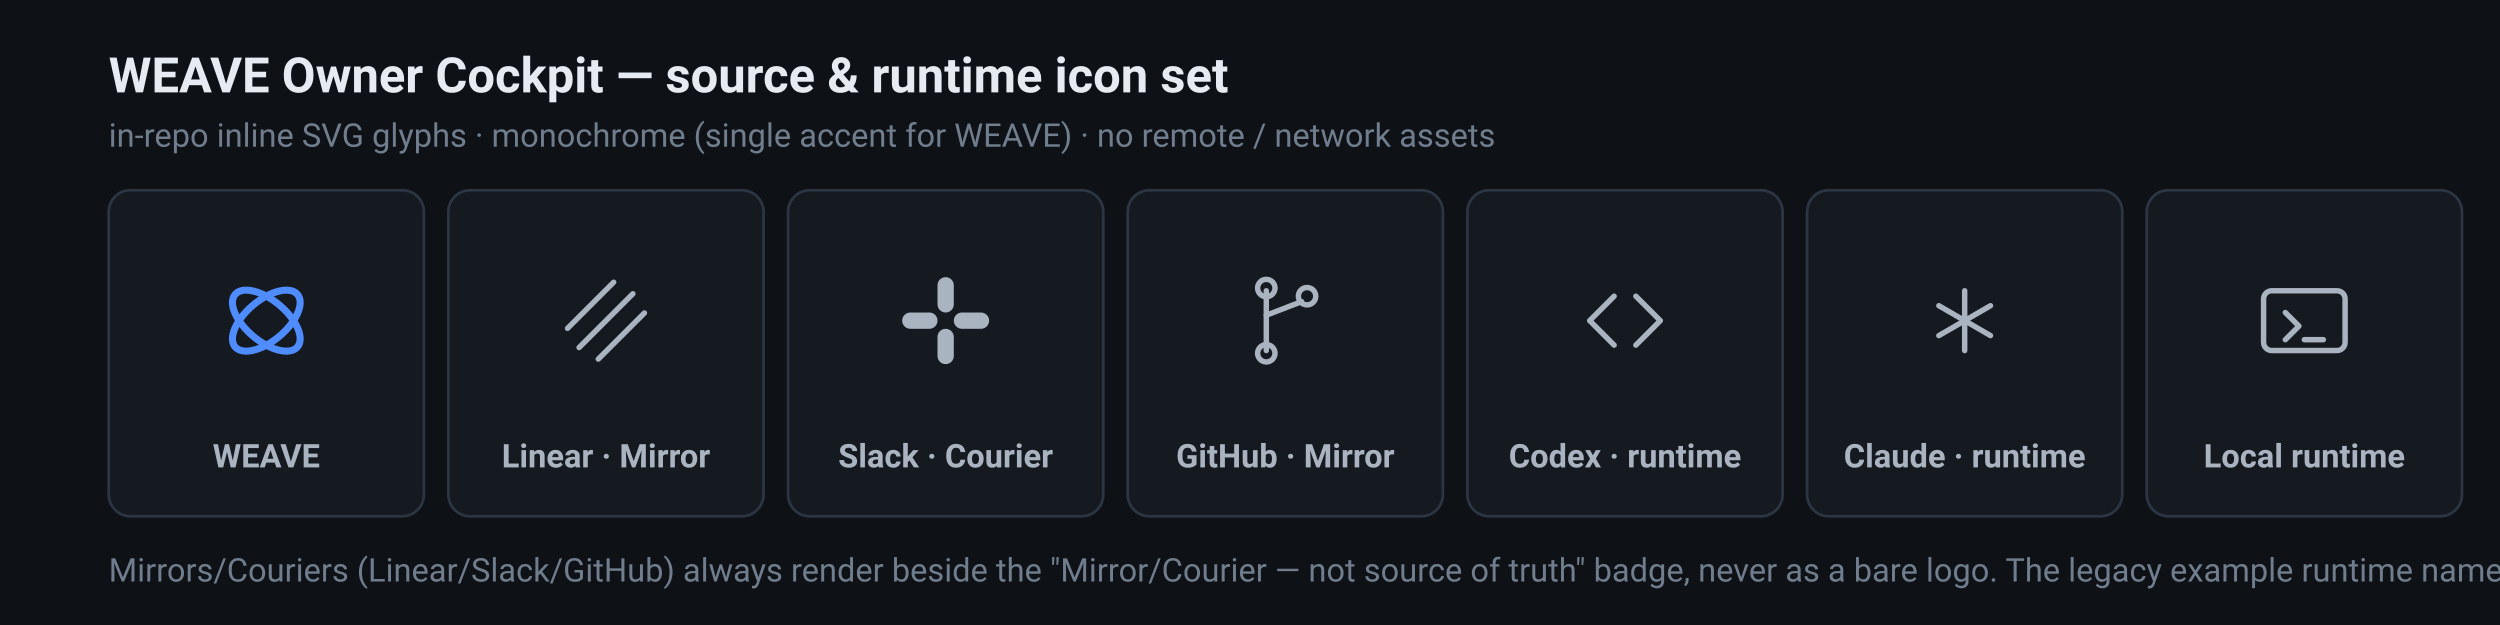
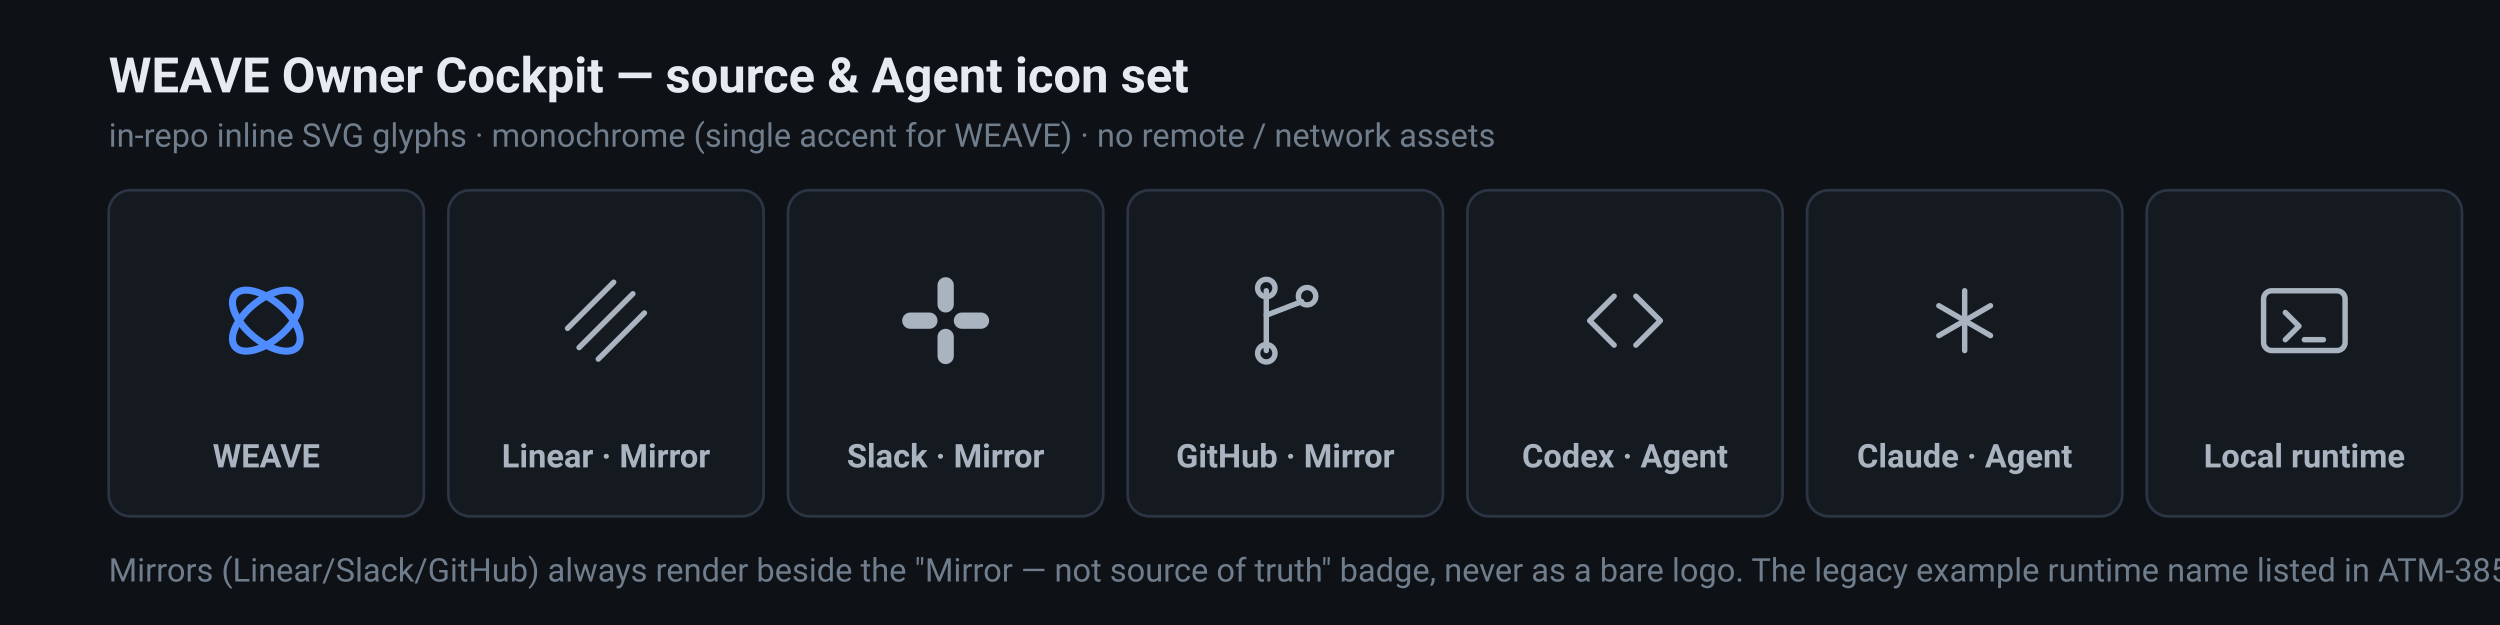
<svg xmlns="http://www.w3.org/2000/svg" viewBox="0 0 920 230" font-family="Segoe UI, Roboto, Arial, sans-serif">
  <style>
    .lbl{fill:#aab4c0;font-size:12px;font-weight:600}
    .ttl{fill:#e6ebf2;font-size:18px;font-weight:700}
    .sub{fill:#6f7d8c;font-size:12px}
    .tile{fill:#151a21;stroke:#2b3543}
    .g{fill:none;stroke:#aab4c0;stroke-width:2;stroke-linecap:round;stroke-linejoin:round}
  </style>
  <rect width="920" height="230" fill="#0e1116" />
-   <text x="40" y="34" class="ttl">WEAVE Owner Cockpit — source &amp; runtime icon set</text>
+   <text x="40" y="34" class="ttl">WEAVE Owner Cockpit — source &amp; Agent icon set</text>
  <text x="40" y="54" class="sub">in-repo inline SVG glyphs · monochrome (single accent for WEAVE) · no remote / network assets</text>
  <rect class="tile" x="40" y="70" width="116" height="120" rx="8" />
  <g transform="translate(98,118)" fill="none" stroke="#4f8cff" stroke-width="2.6" stroke-linecap="round">
    <ellipse cx="0" cy="0" rx="15" ry="7.5" transform="rotate(-40)" />
    <ellipse cx="0" cy="0" rx="15" ry="7.5" transform="rotate(40)" />
  </g>
  <text x="98" y="172" class="lbl" text-anchor="middle">WEAVE</text>
  <rect class="tile" x="165" y="70" width="116" height="120" rx="8" />
  <g transform="translate(223,118) rotate(-45)" class="g" stroke-width="3">
    <line x1="-12" y1="-8" x2="12" y2="-8" />
    <line x1="-14" y1="0" x2="14" y2="0" />
    <line x1="-12" y1="8" x2="12" y2="8" />
  </g>
  <text x="223" y="172" class="lbl" text-anchor="middle">Linear · Mirror</text>
  <rect class="tile" x="290" y="70" width="116" height="120" rx="8" />
  <g transform="translate(348,118)" fill="#aab4c0">
    <rect x="-3" y="-16" width="6" height="13" rx="3" />
    <rect x="3" y="-3" width="13" height="6" rx="3" />
    <rect x="-3" y="3" width="6" height="13" rx="3" />
    <rect x="-16" y="-3" width="13" height="6" rx="3" />
  </g>
-   <text x="348" y="172" class="lbl" text-anchor="middle">Slack · Courier</text>
+   <text x="348" y="172" class="lbl" text-anchor="middle">Slack · Mirror</text>
  <rect class="tile" x="415" y="70" width="116" height="120" rx="8" />
  <g transform="translate(473,118)" class="g">
    <line x1="-7" y1="-11" x2="-7" y2="11" />
    <circle cx="-7" cy="-12" r="3.2" />
    <circle cx="-7" cy="12" r="3.2" />
    <path d="M-7 -2 L6 -7" />
    <circle cx="8" cy="-9" r="3.2" />
  </g>
  <text x="473" y="172" class="lbl" text-anchor="middle">GitHub · Mirror</text>
  <rect class="tile" x="540" y="70" width="116" height="120" rx="8" />
  <g transform="translate(598,118)" class="g" stroke-width="2.4">
    <polyline points="-4,-9 -13,0 -4,9" />
    <polyline points="4,-9 13,0 4,9" />
  </g>
-   <text x="598" y="172" class="lbl" text-anchor="middle">Codex · runtime</text>
+   <text x="598" y="172" class="lbl" text-anchor="middle">Codex · Agent</text>
  <rect class="tile" x="665" y="70" width="116" height="120" rx="8" />
  <g transform="translate(723,118)" class="g" stroke-width="2.4">
    <line x1="0" y1="-11" x2="0" y2="11" />
    <line x1="-9.5" y1="-5.5" x2="9.5" y2="5.5" />
    <line x1="9.5" y1="-5.5" x2="-9.5" y2="5.5" />
  </g>
-   <text x="723" y="172" class="lbl" text-anchor="middle">Claude · runtime</text>
+   <text x="723" y="172" class="lbl" text-anchor="middle">Claude · Agent</text>
  <rect class="tile" x="790" y="70" width="116" height="120" rx="8" />
  <g transform="translate(848,118)" class="g" stroke-width="1.8">
    <rect x="-15" y="-11" width="30" height="22" rx="3" />
    <polyline points="-7,-3 -2,2 -7,7" />
    <line x1="0" y1="7" x2="7" y2="7" />
  </g>
  <text x="848" y="172" class="lbl" text-anchor="middle">Local runtime</text>
-   <text x="40" y="214" class="sub">Mirrors/Couriers (Linear/Slack/GitHub) always render beside the "Mirror/Courier — not source of truth" badge, never as a bare logo. The legacy example runtime name listed in ATM-385 is omitted — the repo scanner blocks it as a legacy surface (see brief §8 / Q2).</text>
+   <text x="40" y="214" class="sub">Mirrors (Linear/Slack/GitHub) always render beside the "Mirror — not source of truth" badge, never as a bare logo. The legacy example runtime name listed in ATM-385 is omitted — the repo scanner blocks it as a legacy surface (see brief §9 / Q-A).</text>
</svg>
